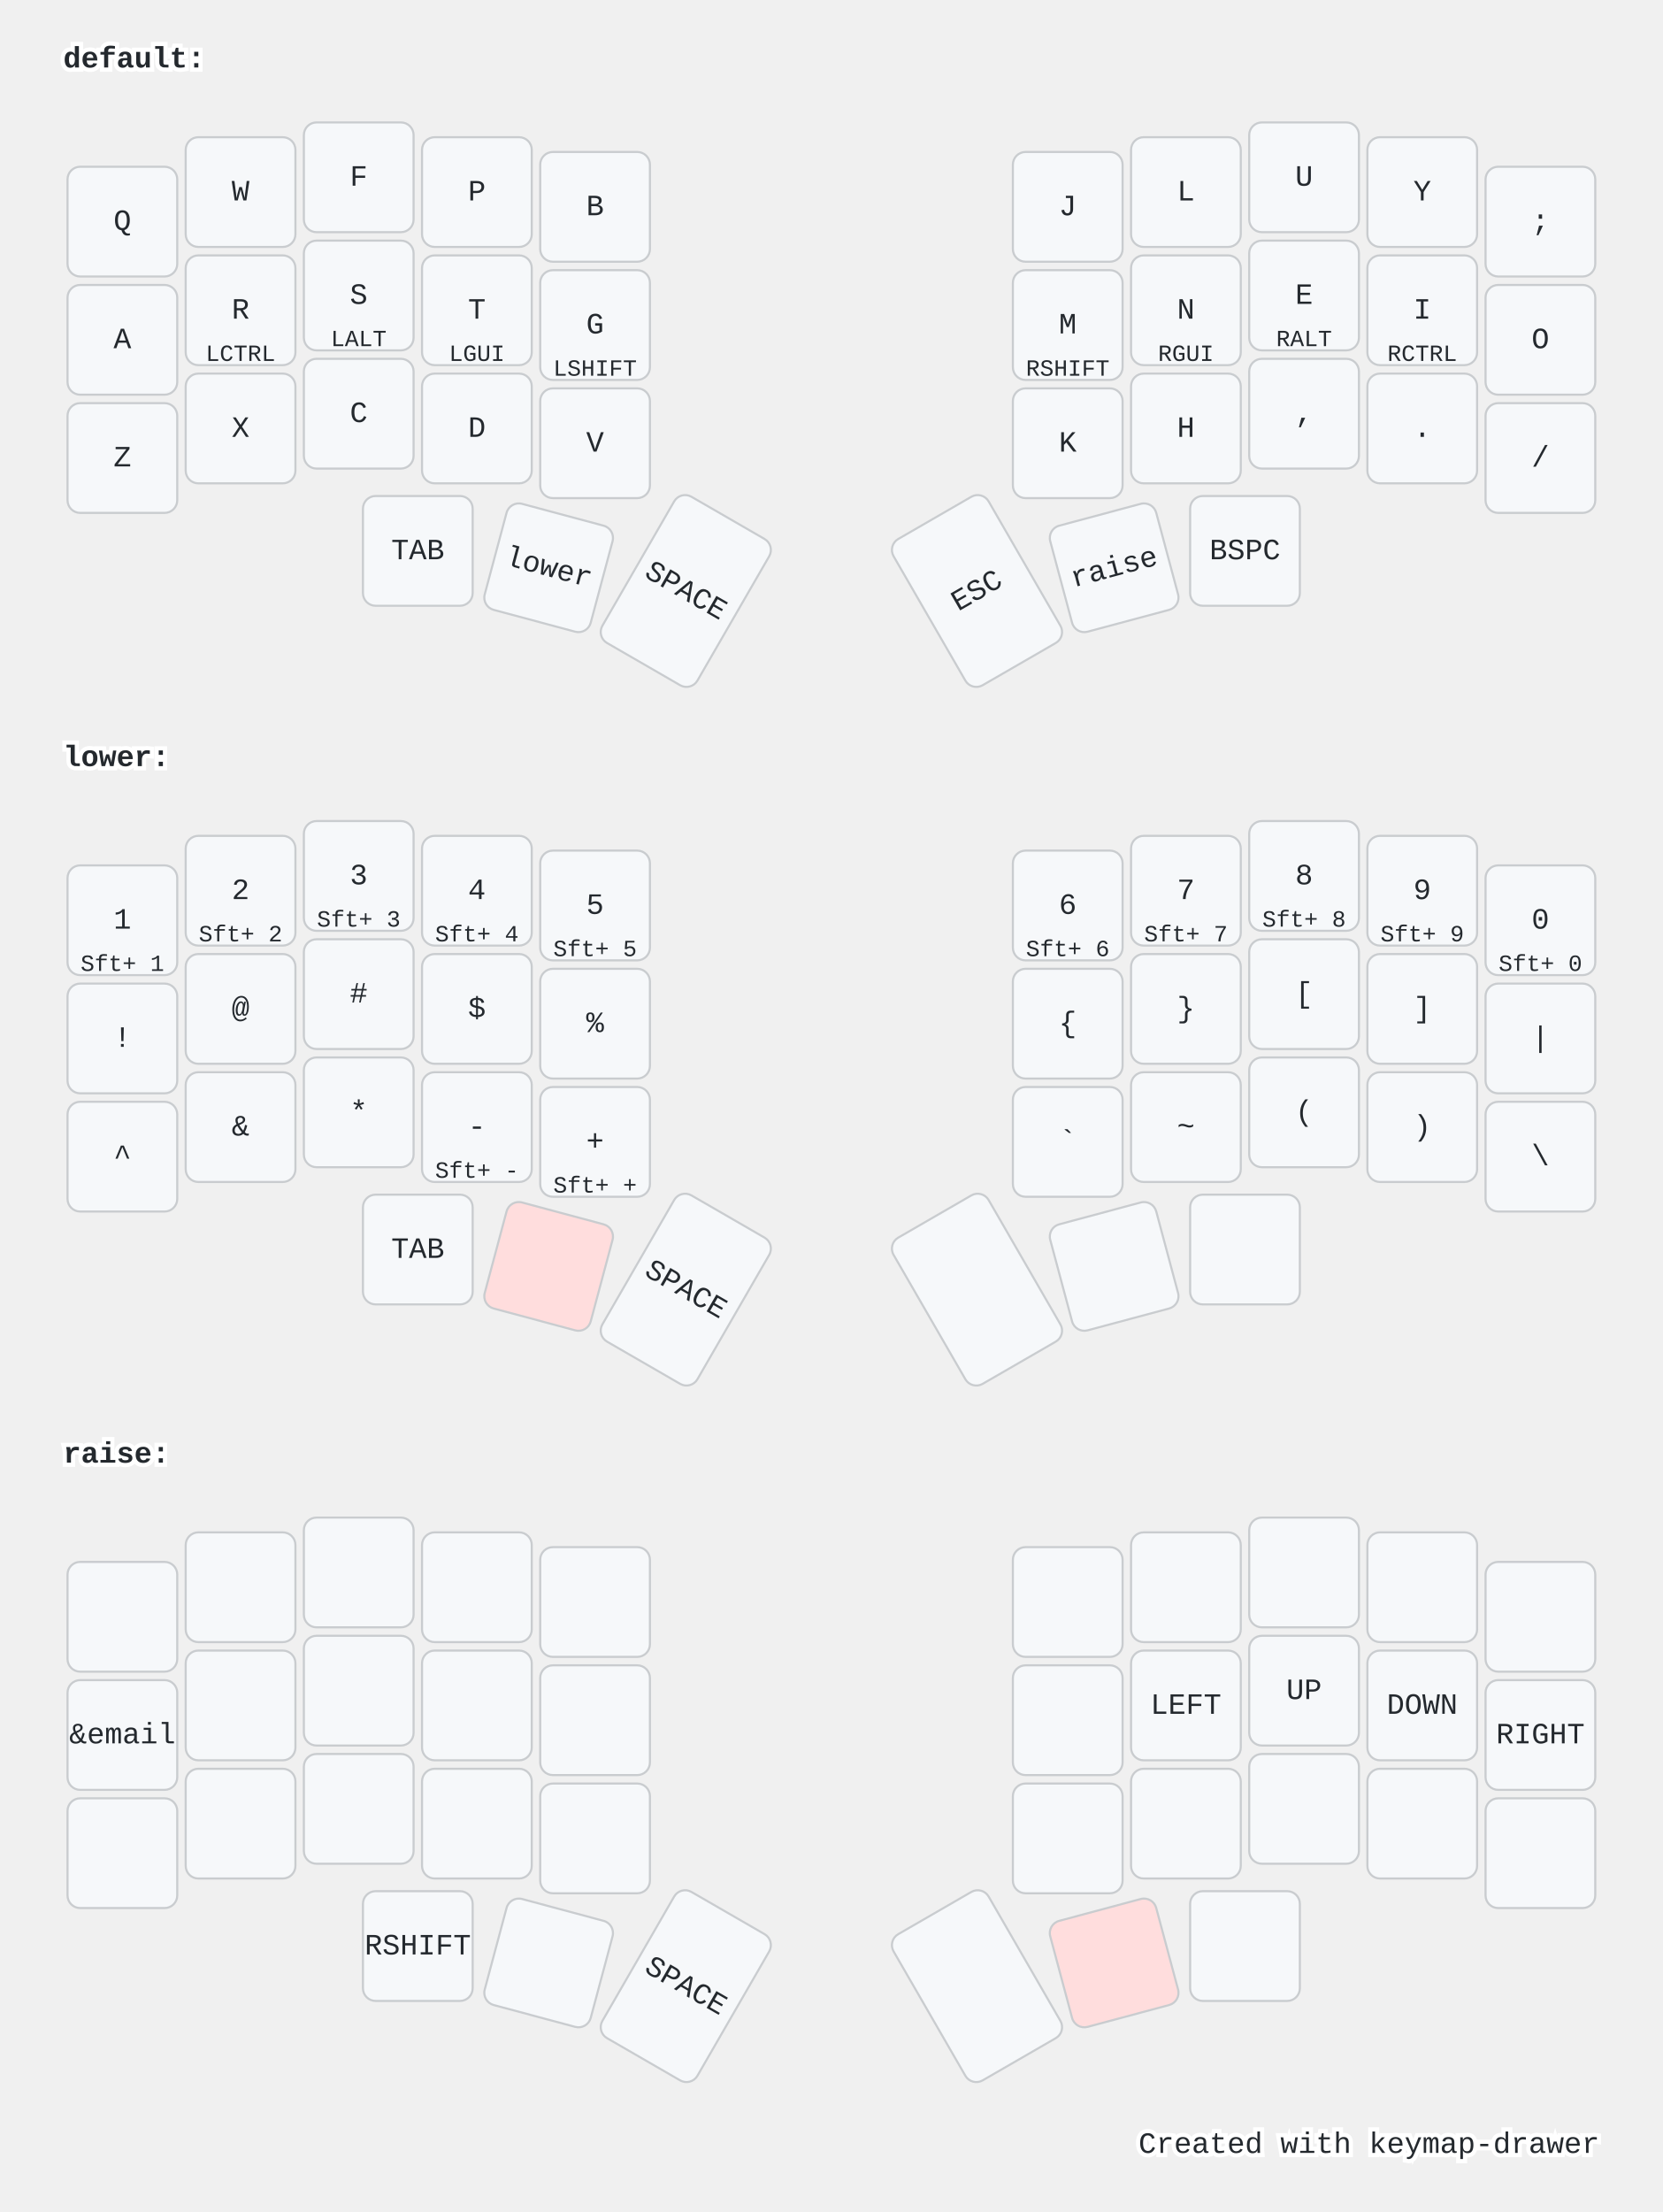
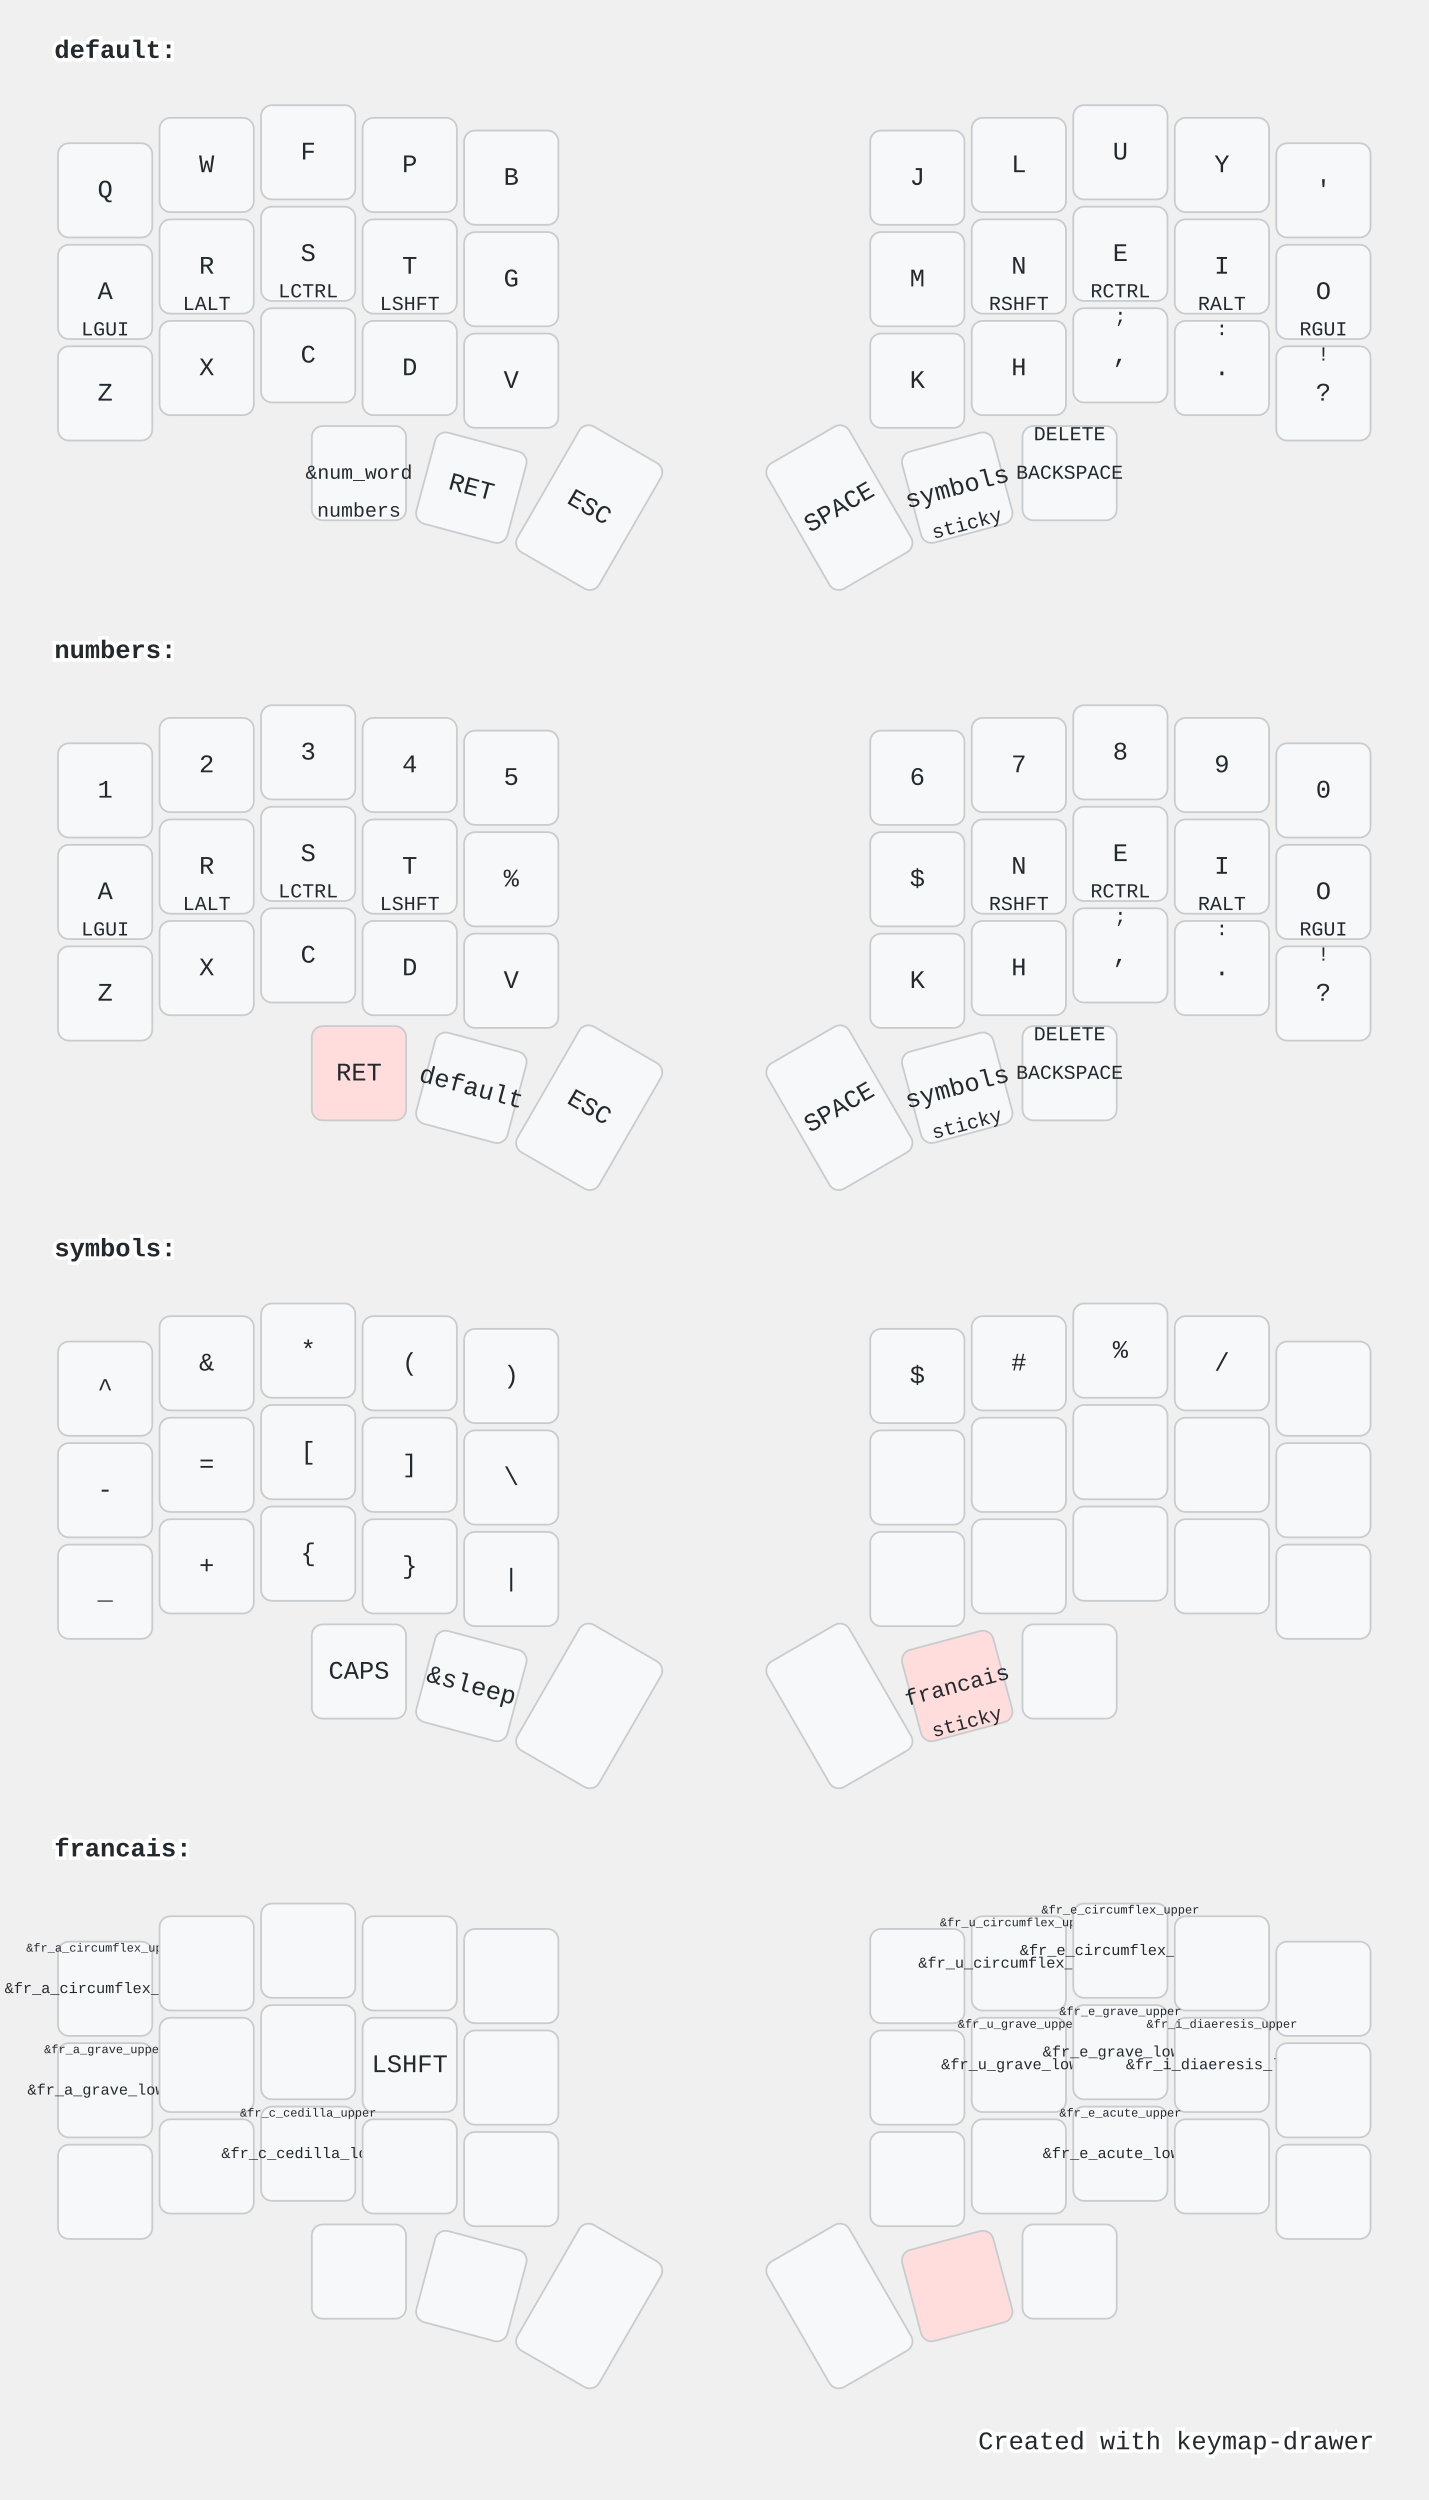
- <svg xmlns="http://www.w3.org/2000/svg" width="788" height="1048" viewBox="0 0 788 1048" class="keymap">
+ <svg xmlns="http://www.w3.org/2000/svg" width="788" height="1379" viewBox="0 0 788 1379" class="keymap">
  <style>/* inherit to force styles through use tags */
svg path {
    fill: inherit;
}

/* font and background color specifications */
svg.keymap {
    font-family: SFMono-Regular,Consolas,Liberation Mono,Menlo,monospace;
    font-size: 14px;
    font-kerning: normal;
    text-rendering: optimizeLegibility;
    fill: #24292e;
}

/* default key styling */
rect.key {
    fill: #f6f8fa;
}

rect.key, rect.combo {
    stroke: #c9cccf;
    stroke-width: 1;
}

/* default key side styling, only used is draw_key_sides is set */
rect.side {
    filter: brightness(90%);
}

/* color accent for combo boxes */
rect.combo, rect.combo-separate {
    fill: #cdf;
}

/* color accent for held keys */
rect.held, rect.combo.held {
    fill: #fdd;
}

/* color accent for ghost (optional) keys */
rect.ghost, rect.combo.ghost {
    stroke-dasharray: 4, 4;
    stroke-width: 2;
}

text {
    text-anchor: middle;
    dominant-baseline: middle;
}

/* styling for layer labels */
text.label {
    font-weight: bold;
    text-anchor: start;
    stroke: white;
    stroke-width: 4;
    paint-order: stroke;
}

/* styling for optional footer */
text.footer {
    text-anchor: end;
    dominant-baseline: auto;
    stroke: white;
    stroke-width: 4;
    paint-order: stroke;
}

/* styling for combo tap, and key hold/shifted label text */
text.combo, text.hold, text.shifted {
    font-size: 11px;
}

text.hold {
    text-anchor: middle;
    dominant-baseline: auto;
}

text.shifted {
    text-anchor: middle;
    dominant-baseline: hanging;
}

/* styling for hold/shifted label text in combo box */
text.combo.hold, text.combo.shifted {
    font-size: 8px;
}

/* lighter symbol for transparent keys */
text.trans {
    fill: #7b7e81;
}

/* styling for combo dendrons */
path.combo {
    stroke-width: 1;
    stroke: gray;
    fill: none;
}

/* Start Tabler Icons Cleanup */
/* cannot use height/width with glyphs */
.icon-tabler &gt; path {
    fill: inherit;
    stroke: inherit;
    stroke-width: 2;
}
/* hide tabler's default box */
.icon-tabler &gt; path[stroke="none"][fill="none"] {
    visibility: hidden;
}
/* End Tabler Icons Cleanup */

@media (prefers-color-scheme: dark) {
svg.keymap { fill: #d1d6db; }
rect.key { fill: #3f4750; }
rect.key, rect.combo { stroke: #60666c; }
rect.combo, rect.combo-separate { fill: #1f3d7a; }
rect.held, rect.combo.held { fill: #854747; }
text.label, text.footer { stroke: black; }
text.trans { fill: #7e8184; }
path.combo { stroke: #7f7f7f; }

}</style>
  <g transform="translate(30, 0)" class="layer-default">
    <text x="0" y="28" class="label">default:</text>
    <g transform="translate(0, 56)">
      <g transform="translate(28, 49)" class="key keypos-0">
        <rect rx="6" ry="6" x="-26" y="-26" width="52" height="52" class="key" />
        <text x="0" y="0" class="key tap">Q</text>
      </g>
      <g transform="translate(84, 35)" class="key keypos-1">
        <rect rx="6" ry="6" x="-26" y="-26" width="52" height="52" class="key" />
        <text x="0" y="0" class="key tap">W</text>
      </g>
      <g transform="translate(140, 28)" class="key keypos-2">
        <rect rx="6" ry="6" x="-26" y="-26" width="52" height="52" class="key" />
        <text x="0" y="0" class="key tap">F</text>
      </g>
      <g transform="translate(196, 35)" class="key keypos-3">
        <rect rx="6" ry="6" x="-26" y="-26" width="52" height="52" class="key" />
        <text x="0" y="0" class="key tap">P</text>
      </g>
      <g transform="translate(252, 42)" class="key keypos-4">
        <rect rx="6" ry="6" x="-26" y="-26" width="52" height="52" class="key" />
        <text x="0" y="0" class="key tap">B</text>
      </g>
      <g transform="translate(476, 42)" class="key keypos-5">
        <rect rx="6" ry="6" x="-26" y="-26" width="52" height="52" class="key" />
        <text x="0" y="0" class="key tap">J</text>
      </g>
      <g transform="translate(532, 35)" class="key keypos-6">
        <rect rx="6" ry="6" x="-26" y="-26" width="52" height="52" class="key" />
        <text x="0" y="0" class="key tap">L</text>
      </g>
      <g transform="translate(588, 28)" class="key keypos-7">
        <rect rx="6" ry="6" x="-26" y="-26" width="52" height="52" class="key" />
        <text x="0" y="0" class="key tap">U</text>
      </g>
      <g transform="translate(644, 35)" class="key keypos-8">
        <rect rx="6" ry="6" x="-26" y="-26" width="52" height="52" class="key" />
        <text x="0" y="0" class="key tap">Y</text>
      </g>
      <g transform="translate(700, 49)" class="key keypos-9">
        <rect rx="6" ry="6" x="-26" y="-26" width="52" height="52" class="key" />
-         <text x="0" y="0" class="key tap">;</text>
+         <text x="0" y="0" class="key tap">'</text>
      </g>
      <g transform="translate(28, 105)" class="key keypos-10">
        <rect rx="6" ry="6" x="-26" y="-26" width="52" height="52" class="key" />
        <text x="0" y="0" class="key tap">A</text>
+         <text x="0" y="24" class="key hold">LGUI</text>
      </g>
      <g transform="translate(84, 91)" class="key keypos-11">
        <rect rx="6" ry="6" x="-26" y="-26" width="52" height="52" class="key" />
        <text x="0" y="0" class="key tap">R</text>
+         <text x="0" y="24" class="key hold">LALT</text>
+       </g>
+       <g transform="translate(140, 84)" class="key keypos-12">
+         <rect rx="6" ry="6" x="-26" y="-26" width="52" height="52" class="key" />
+         <text x="0" y="0" class="key tap">S</text>
        <text x="0" y="24" class="key hold">LCTRL</text>
      </g>
-       <g transform="translate(140, 84)" class="key keypos-12">
-         <rect rx="6" ry="6" x="-26" y="-26" width="52" height="52" class="key" />
-         <text x="0" y="0" class="key tap">S</text>
-         <text x="0" y="24" class="key hold">LALT</text>
-       </g>
      <g transform="translate(196, 91)" class="key keypos-13">
        <rect rx="6" ry="6" x="-26" y="-26" width="52" height="52" class="key" />
        <text x="0" y="0" class="key tap">T</text>
-         <text x="0" y="24" class="key hold">LGUI</text>
+         <text x="0" y="24" class="key hold">LSHFT</text>
      </g>
      <g transform="translate(252, 98)" class="key keypos-14">
        <rect rx="6" ry="6" x="-26" y="-26" width="52" height="52" class="key" />
        <text x="0" y="0" class="key tap">G</text>
-         <text x="0" y="24" class="key hold">LSHIFT</text>
      </g>
      <g transform="translate(476, 98)" class="key keypos-15">
        <rect rx="6" ry="6" x="-26" y="-26" width="52" height="52" class="key" />
        <text x="0" y="0" class="key tap">M</text>
-         <text x="0" y="24" class="key hold">RSHIFT</text>
      </g>
      <g transform="translate(532, 91)" class="key keypos-16">
        <rect rx="6" ry="6" x="-26" y="-26" width="52" height="52" class="key" />
        <text x="0" y="0" class="key tap">N</text>
+         <text x="0" y="24" class="key hold">RSHFT</text>
+       </g>
+       <g transform="translate(588, 84)" class="key keypos-17">
+         <rect rx="6" ry="6" x="-26" y="-26" width="52" height="52" class="key" />
+         <text x="0" y="0" class="key tap">E</text>
+         <text x="0" y="24" class="key hold">RCTRL</text>
+       </g>
+       <g transform="translate(644, 91)" class="key keypos-18">
+         <rect rx="6" ry="6" x="-26" y="-26" width="52" height="52" class="key" />
+         <text x="0" y="0" class="key tap">I</text>
+         <text x="0" y="24" class="key hold">RALT</text>
+       </g>
+       <g transform="translate(700, 105)" class="key keypos-19">
+         <rect rx="6" ry="6" x="-26" y="-26" width="52" height="52" class="key" />
+         <text x="0" y="0" class="key tap">O</text>
        <text x="0" y="24" class="key hold">RGUI</text>
      </g>
-       <g transform="translate(588, 84)" class="key keypos-17">
-         <rect rx="6" ry="6" x="-26" y="-26" width="52" height="52" class="key" />
-         <text x="0" y="0" class="key tap">E</text>
-         <text x="0" y="24" class="key hold">RALT</text>
-       </g>
-       <g transform="translate(644, 91)" class="key keypos-18">
-         <rect rx="6" ry="6" x="-26" y="-26" width="52" height="52" class="key" />
-         <text x="0" y="0" class="key tap">I</text>
-         <text x="0" y="24" class="key hold">RCTRL</text>
-       </g>
-       <g transform="translate(700, 105)" class="key keypos-19">
-         <rect rx="6" ry="6" x="-26" y="-26" width="52" height="52" class="key" />
-         <text x="0" y="0" class="key tap">O</text>
-       </g>
      <g transform="translate(28, 161)" class="key keypos-20">
        <rect rx="6" ry="6" x="-26" y="-26" width="52" height="52" class="key" />
        <text x="0" y="0" class="key tap">Z</text>
      </g>
      <g transform="translate(84, 147)" class="key keypos-21">
        <rect rx="6" ry="6" x="-26" y="-26" width="52" height="52" class="key" />
        <text x="0" y="0" class="key tap">X</text>
      </g>
      <g transform="translate(140, 140)" class="key keypos-22">
        <rect rx="6" ry="6" x="-26" y="-26" width="52" height="52" class="key" />
        <text x="0" y="0" class="key tap">C</text>
      </g>
      <g transform="translate(196, 147)" class="key keypos-23">
        <rect rx="6" ry="6" x="-26" y="-26" width="52" height="52" class="key" />
        <text x="0" y="0" class="key tap">D</text>
      </g>
      <g transform="translate(252, 154)" class="key keypos-24">
        <rect rx="6" ry="6" x="-26" y="-26" width="52" height="52" class="key" />
        <text x="0" y="0" class="key tap">V</text>
      </g>
      <g transform="translate(476, 154)" class="key keypos-25">
        <rect rx="6" ry="6" x="-26" y="-26" width="52" height="52" class="key" />
        <text x="0" y="0" class="key tap">K</text>
      </g>
      <g transform="translate(532, 147)" class="key keypos-26">
        <rect rx="6" ry="6" x="-26" y="-26" width="52" height="52" class="key" />
        <text x="0" y="0" class="key tap">H</text>
      </g>
      <g transform="translate(588, 140)" class="key keypos-27">
        <rect rx="6" ry="6" x="-26" y="-26" width="52" height="52" class="key" />
        <text x="0" y="0" class="key tap">,</text>
+         <text x="0" y="-24" class="key shifted">;</text>
      </g>
      <g transform="translate(644, 147)" class="key keypos-28">
        <rect rx="6" ry="6" x="-26" y="-26" width="52" height="52" class="key" />
        <text x="0" y="0" class="key tap">.</text>
+         <text x="0" y="-24" class="key shifted">:</text>
      </g>
      <g transform="translate(700, 161)" class="key keypos-29">
        <rect rx="6" ry="6" x="-26" y="-26" width="52" height="52" class="key" />
-         <text x="0" y="0" class="key tap">/</text>
+         <text x="0" y="0" class="key tap">?</text>
+         <text x="0" y="-24" class="key shifted">!</text>
      </g>
      <g transform="translate(168, 205)" class="key keypos-30">
        <rect rx="6" ry="6" x="-26" y="-26" width="52" height="52" class="key" />
-         <text x="0" y="0" class="key tap">TAB</text>
+         <text x="0" y="0" class="key tap">
+           <tspan style="font-size: 78%">&amp;num_word</tspan>
+         </text>
+         <text x="0" y="24" class="key hold">numbers</text>
      </g>
      <g transform="translate(230, 213) rotate(15.0)" class="key keypos-31">
        <rect rx="6" ry="6" x="-26" y="-26" width="52" height="52" class="key" />
-         <text x="0" y="0" class="key tap">lower</text>
+         <text x="0" y="0" class="key tap">RET</text>
      </g>
      <g transform="translate(295, 224) rotate(30.0)" class="key keypos-32">
        <rect rx="6" ry="6" x="-26" y="-40" width="52" height="80" class="key" />
-         <text x="0" y="0" class="key tap">SPACE</text>
+         <text x="0" y="0" class="key tap">ESC</text>
      </g>
      <g transform="translate(433, 224) rotate(-30.0)" class="key keypos-33">
        <rect rx="6" ry="6" x="-26" y="-40" width="52" height="80" class="key" />
-         <text x="0" y="0" class="key tap">ESC</text>
+         <text x="0" y="0" class="key tap">SPACE</text>
      </g>
      <g transform="translate(498, 213) rotate(-15.0)" class="key keypos-34">
        <rect rx="6" ry="6" x="-26" y="-26" width="52" height="52" class="key" />
-         <text x="0" y="0" class="key tap">raise</text>
+         <text x="0" y="0" class="key tap">symbols</text>
+         <text x="0" y="24" class="key hold">sticky</text>
      </g>
      <g transform="translate(560, 205)" class="key keypos-35">
        <rect rx="6" ry="6" x="-26" y="-26" width="52" height="52" class="key" />
-         <text x="0" y="0" class="key tap">BSPC</text>
+         <text x="0" y="0" class="key tap">
+           <tspan style="font-size: 78%">BACKSPACE</tspan>
+         </text>
+         <text x="0" y="-24" class="key shifted">DELETE</text>
      </g>
    </g>
  </g>
-   <g transform="translate(30, 331)" class="layer-lower">
-     <text x="0" y="28" class="label">lower:</text>
+   <g transform="translate(30, 331)" class="layer-numbers">
+     <text x="0" y="28" class="label">numbers:</text>
    <g transform="translate(0, 56)">
      <g transform="translate(28, 49)" class="key keypos-0">
        <rect rx="6" ry="6" x="-26" y="-26" width="52" height="52" class="key" />
        <text x="0" y="0" class="key tap">1</text>
-         <text x="0" y="24" class="key hold">Sft+ 1</text>
      </g>
      <g transform="translate(84, 35)" class="key keypos-1">
        <rect rx="6" ry="6" x="-26" y="-26" width="52" height="52" class="key" />
        <text x="0" y="0" class="key tap">2</text>
-         <text x="0" y="24" class="key hold">Sft+ 2</text>
      </g>
      <g transform="translate(140, 28)" class="key keypos-2">
        <rect rx="6" ry="6" x="-26" y="-26" width="52" height="52" class="key" />
        <text x="0" y="0" class="key tap">3</text>
-         <text x="0" y="24" class="key hold">Sft+ 3</text>
      </g>
      <g transform="translate(196, 35)" class="key keypos-3">
        <rect rx="6" ry="6" x="-26" y="-26" width="52" height="52" class="key" />
        <text x="0" y="0" class="key tap">4</text>
-         <text x="0" y="24" class="key hold">Sft+ 4</text>
      </g>
      <g transform="translate(252, 42)" class="key keypos-4">
        <rect rx="6" ry="6" x="-26" y="-26" width="52" height="52" class="key" />
        <text x="0" y="0" class="key tap">5</text>
-         <text x="0" y="24" class="key hold">Sft+ 5</text>
      </g>
      <g transform="translate(476, 42)" class="key keypos-5">
        <rect rx="6" ry="6" x="-26" y="-26" width="52" height="52" class="key" />
        <text x="0" y="0" class="key tap">6</text>
-         <text x="0" y="24" class="key hold">Sft+ 6</text>
      </g>
      <g transform="translate(532, 35)" class="key keypos-6">
        <rect rx="6" ry="6" x="-26" y="-26" width="52" height="52" class="key" />
        <text x="0" y="0" class="key tap">7</text>
-         <text x="0" y="24" class="key hold">Sft+ 7</text>
      </g>
      <g transform="translate(588, 28)" class="key keypos-7">
        <rect rx="6" ry="6" x="-26" y="-26" width="52" height="52" class="key" />
        <text x="0" y="0" class="key tap">8</text>
-         <text x="0" y="24" class="key hold">Sft+ 8</text>
      </g>
      <g transform="translate(644, 35)" class="key keypos-8">
        <rect rx="6" ry="6" x="-26" y="-26" width="52" height="52" class="key" />
        <text x="0" y="0" class="key tap">9</text>
-         <text x="0" y="24" class="key hold">Sft+ 9</text>
      </g>
      <g transform="translate(700, 49)" class="key keypos-9">
        <rect rx="6" ry="6" x="-26" y="-26" width="52" height="52" class="key" />
        <text x="0" y="0" class="key tap">0</text>
-         <text x="0" y="24" class="key hold">Sft+ 0</text>
      </g>
      <g transform="translate(28, 105)" class="key keypos-10">
        <rect rx="6" ry="6" x="-26" y="-26" width="52" height="52" class="key" />
-         <text x="0" y="0" class="key tap">!</text>
+         <text x="0" y="0" class="key tap">A</text>
+         <text x="0" y="24" class="key hold">LGUI</text>
      </g>
      <g transform="translate(84, 91)" class="key keypos-11">
        <rect rx="6" ry="6" x="-26" y="-26" width="52" height="52" class="key" />
-         <text x="0" y="0" class="key tap">@</text>
+         <text x="0" y="0" class="key tap">R</text>
+         <text x="0" y="24" class="key hold">LALT</text>
      </g>
      <g transform="translate(140, 84)" class="key keypos-12">
        <rect rx="6" ry="6" x="-26" y="-26" width="52" height="52" class="key" />
-         <text x="0" y="0" class="key tap">#</text>
+         <text x="0" y="0" class="key tap">S</text>
+         <text x="0" y="24" class="key hold">LCTRL</text>
      </g>
      <g transform="translate(196, 91)" class="key keypos-13">
        <rect rx="6" ry="6" x="-26" y="-26" width="52" height="52" class="key" />
+         <text x="0" y="0" class="key tap">T</text>
+         <text x="0" y="24" class="key hold">LSHFT</text>
+       </g>
+       <g transform="translate(252, 98)" class="key keypos-14">
+         <rect rx="6" ry="6" x="-26" y="-26" width="52" height="52" class="key" />
+         <text x="0" y="0" class="key tap">%</text>
+       </g>
+       <g transform="translate(476, 98)" class="key keypos-15">
+         <rect rx="6" ry="6" x="-26" y="-26" width="52" height="52" class="key" />
        <text x="0" y="0" class="key tap">$</text>
      </g>
-       <g transform="translate(252, 98)" class="key keypos-14">
-         <rect rx="6" ry="6" x="-26" y="-26" width="52" height="52" class="key" />
-         <text x="0" y="0" class="key tap">%</text>
-       </g>
-       <g transform="translate(476, 98)" class="key keypos-15">
-         <rect rx="6" ry="6" x="-26" y="-26" width="52" height="52" class="key" />
-         <text x="0" y="0" class="key tap">{</text>
-       </g>
      <g transform="translate(532, 91)" class="key keypos-16">
        <rect rx="6" ry="6" x="-26" y="-26" width="52" height="52" class="key" />
-         <text x="0" y="0" class="key tap">}</text>
+         <text x="0" y="0" class="key tap">N</text>
+         <text x="0" y="24" class="key hold">RSHFT</text>
      </g>
      <g transform="translate(588, 84)" class="key keypos-17">
        <rect rx="6" ry="6" x="-26" y="-26" width="52" height="52" class="key" />
-         <text x="0" y="0" class="key tap">[</text>
+         <text x="0" y="0" class="key tap">E</text>
+         <text x="0" y="24" class="key hold">RCTRL</text>
      </g>
      <g transform="translate(644, 91)" class="key keypos-18">
        <rect rx="6" ry="6" x="-26" y="-26" width="52" height="52" class="key" />
-         <text x="0" y="0" class="key tap">]</text>
+         <text x="0" y="0" class="key tap">I</text>
+         <text x="0" y="24" class="key hold">RALT</text>
      </g>
      <g transform="translate(700, 105)" class="key keypos-19">
        <rect rx="6" ry="6" x="-26" y="-26" width="52" height="52" class="key" />
-         <text x="0" y="0" class="key tap">|</text>
+         <text x="0" y="0" class="key tap">O</text>
+         <text x="0" y="24" class="key hold">RGUI</text>
      </g>
      <g transform="translate(28, 161)" class="key keypos-20">
        <rect rx="6" ry="6" x="-26" y="-26" width="52" height="52" class="key" />
-         <text x="0" y="0" class="key tap">^</text>
+         <text x="0" y="0" class="key tap">Z</text>
      </g>
      <g transform="translate(84, 147)" class="key keypos-21">
        <rect rx="6" ry="6" x="-26" y="-26" width="52" height="52" class="key" />
-         <text x="0" y="0" class="key tap">&amp;</text>
+         <text x="0" y="0" class="key tap">X</text>
      </g>
      <g transform="translate(140, 140)" class="key keypos-22">
        <rect rx="6" ry="6" x="-26" y="-26" width="52" height="52" class="key" />
-         <text x="0" y="0" class="key tap">*</text>
+         <text x="0" y="0" class="key tap">C</text>
      </g>
      <g transform="translate(196, 147)" class="key keypos-23">
        <rect rx="6" ry="6" x="-26" y="-26" width="52" height="52" class="key" />
-         <text x="0" y="0" class="key tap">-</text>
-         <text x="0" y="24" class="key hold">Sft+ -</text>
+         <text x="0" y="0" class="key tap">D</text>
      </g>
      <g transform="translate(252, 154)" class="key keypos-24">
        <rect rx="6" ry="6" x="-26" y="-26" width="52" height="52" class="key" />
-         <text x="0" y="0" class="key tap">+</text>
-         <text x="0" y="24" class="key hold">Sft+ +</text>
+         <text x="0" y="0" class="key tap">V</text>
      </g>
      <g transform="translate(476, 154)" class="key keypos-25">
        <rect rx="6" ry="6" x="-26" y="-26" width="52" height="52" class="key" />
-         <text x="0" y="0" class="key tap">`</text>
+         <text x="0" y="0" class="key tap">K</text>
      </g>
      <g transform="translate(532, 147)" class="key keypos-26">
        <rect rx="6" ry="6" x="-26" y="-26" width="52" height="52" class="key" />
-         <text x="0" y="0" class="key tap">~</text>
+         <text x="0" y="0" class="key tap">H</text>
      </g>
      <g transform="translate(588, 140)" class="key keypos-27">
        <rect rx="6" ry="6" x="-26" y="-26" width="52" height="52" class="key" />
-         <text x="0" y="0" class="key tap">(</text>
+         <text x="0" y="0" class="key tap">,</text>
+         <text x="0" y="-24" class="key shifted">;</text>
      </g>
      <g transform="translate(644, 147)" class="key keypos-28">
        <rect rx="6" ry="6" x="-26" y="-26" width="52" height="52" class="key" />
-         <text x="0" y="0" class="key tap">)</text>
+         <text x="0" y="0" class="key tap">.</text>
+         <text x="0" y="-24" class="key shifted">:</text>
      </g>
      <g transform="translate(700, 161)" class="key keypos-29">
        <rect rx="6" ry="6" x="-26" y="-26" width="52" height="52" class="key" />
-         <text x="0" y="0" class="key tap">\</text>
-       </g>
-       <g transform="translate(168, 205)" class="key keypos-30">
-         <rect rx="6" ry="6" x="-26" y="-26" width="52" height="52" class="key" />
-         <text x="0" y="0" class="key tap">TAB</text>
-       </g>
-       <g transform="translate(230, 213) rotate(15.0)" class="key held keypos-31">
+         <text x="0" y="0" class="key tap">?</text>
+         <text x="0" y="-24" class="key shifted">!</text>
+       </g>
+       <g transform="translate(168, 205)" class="key held keypos-30">
        <rect rx="6" ry="6" x="-26" y="-26" width="52" height="52" class="key held" />
+         <text x="0" y="0" class="key held tap">RET</text>
+       </g>
+       <g transform="translate(230, 213) rotate(15.0)" class="key keypos-31">
+         <rect rx="6" ry="6" x="-26" y="-26" width="52" height="52" class="key" />
+         <text x="0" y="0" class="key tap">default</text>
      </g>
      <g transform="translate(295, 224) rotate(30.0)" class="key keypos-32">
        <rect rx="6" ry="6" x="-26" y="-40" width="52" height="80" class="key" />
-         <text x="0" y="0" class="key tap">SPACE</text>
+         <text x="0" y="0" class="key tap">ESC</text>
      </g>
      <g transform="translate(433, 224) rotate(-30.0)" class="key keypos-33">
        <rect rx="6" ry="6" x="-26" y="-40" width="52" height="80" class="key" />
+         <text x="0" y="0" class="key tap">SPACE</text>
      </g>
      <g transform="translate(498, 213) rotate(-15.0)" class="key keypos-34">
        <rect rx="6" ry="6" x="-26" y="-26" width="52" height="52" class="key" />
+         <text x="0" y="0" class="key tap">symbols</text>
+         <text x="0" y="24" class="key hold">sticky</text>
      </g>
      <g transform="translate(560, 205)" class="key keypos-35">
        <rect rx="6" ry="6" x="-26" y="-26" width="52" height="52" class="key" />
+         <text x="0" y="0" class="key tap">
+           <tspan style="font-size: 78%">BACKSPACE</tspan>
+         </text>
+         <text x="0" y="-24" class="key shifted">DELETE</text>
      </g>
    </g>
  </g>
-   <g transform="translate(30, 661)" class="layer-raise">
-     <text x="0" y="28" class="label">raise:</text>
+   <g transform="translate(30, 661)" class="layer-symbols">
+     <text x="0" y="28" class="label">symbols:</text>
    <g transform="translate(0, 56)">
      <g transform="translate(28, 49)" class="key keypos-0">
        <rect rx="6" ry="6" x="-26" y="-26" width="52" height="52" class="key" />
+         <text x="0" y="0" class="key tap">^</text>
      </g>
      <g transform="translate(84, 35)" class="key keypos-1">
        <rect rx="6" ry="6" x="-26" y="-26" width="52" height="52" class="key" />
+         <text x="0" y="0" class="key tap">&amp;</text>
      </g>
      <g transform="translate(140, 28)" class="key keypos-2">
        <rect rx="6" ry="6" x="-26" y="-26" width="52" height="52" class="key" />
+         <text x="0" y="0" class="key tap">*</text>
      </g>
      <g transform="translate(196, 35)" class="key keypos-3">
        <rect rx="6" ry="6" x="-26" y="-26" width="52" height="52" class="key" />
+         <text x="0" y="0" class="key tap">(</text>
      </g>
      <g transform="translate(252, 42)" class="key keypos-4">
        <rect rx="6" ry="6" x="-26" y="-26" width="52" height="52" class="key" />
+         <text x="0" y="0" class="key tap">)</text>
      </g>
      <g transform="translate(476, 42)" class="key keypos-5">
        <rect rx="6" ry="6" x="-26" y="-26" width="52" height="52" class="key" />
+         <text x="0" y="0" class="key tap">$</text>
      </g>
      <g transform="translate(532, 35)" class="key keypos-6">
        <rect rx="6" ry="6" x="-26" y="-26" width="52" height="52" class="key" />
+         <text x="0" y="0" class="key tap">#</text>
      </g>
      <g transform="translate(588, 28)" class="key keypos-7">
        <rect rx="6" ry="6" x="-26" y="-26" width="52" height="52" class="key" />
+         <text x="0" y="0" class="key tap">%</text>
      </g>
      <g transform="translate(644, 35)" class="key keypos-8">
        <rect rx="6" ry="6" x="-26" y="-26" width="52" height="52" class="key" />
+         <text x="0" y="0" class="key tap">/</text>
      </g>
      <g transform="translate(700, 49)" class="key keypos-9">
        <rect rx="6" ry="6" x="-26" y="-26" width="52" height="52" class="key" />
      </g>
      <g transform="translate(28, 105)" class="key keypos-10">
        <rect rx="6" ry="6" x="-26" y="-26" width="52" height="52" class="key" />
-         <text x="0" y="0" class="key tap">&amp;email</text>
+         <text x="0" y="0" class="key tap">-</text>
      </g>
      <g transform="translate(84, 91)" class="key keypos-11">
        <rect rx="6" ry="6" x="-26" y="-26" width="52" height="52" class="key" />
+         <text x="0" y="0" class="key tap">=</text>
      </g>
      <g transform="translate(140, 84)" class="key keypos-12">
        <rect rx="6" ry="6" x="-26" y="-26" width="52" height="52" class="key" />
+         <text x="0" y="0" class="key tap">[</text>
      </g>
      <g transform="translate(196, 91)" class="key keypos-13">
        <rect rx="6" ry="6" x="-26" y="-26" width="52" height="52" class="key" />
+         <text x="0" y="0" class="key tap">]</text>
      </g>
      <g transform="translate(252, 98)" class="key keypos-14">
        <rect rx="6" ry="6" x="-26" y="-26" width="52" height="52" class="key" />
+         <text x="0" y="0" class="key tap">\</text>
      </g>
      <g transform="translate(476, 98)" class="key keypos-15">
        <rect rx="6" ry="6" x="-26" y="-26" width="52" height="52" class="key" />
      </g>
      <g transform="translate(532, 91)" class="key keypos-16">
        <rect rx="6" ry="6" x="-26" y="-26" width="52" height="52" class="key" />
-         <text x="0" y="0" class="key tap">LEFT</text>
      </g>
      <g transform="translate(588, 84)" class="key keypos-17">
        <rect rx="6" ry="6" x="-26" y="-26" width="52" height="52" class="key" />
-         <text x="0" y="0" class="key tap">UP</text>
      </g>
      <g transform="translate(644, 91)" class="key keypos-18">
        <rect rx="6" ry="6" x="-26" y="-26" width="52" height="52" class="key" />
-         <text x="0" y="0" class="key tap">DOWN</text>
      </g>
      <g transform="translate(700, 105)" class="key keypos-19">
        <rect rx="6" ry="6" x="-26" y="-26" width="52" height="52" class="key" />
-         <text x="0" y="0" class="key tap">RIGHT</text>
      </g>
      <g transform="translate(28, 161)" class="key keypos-20">
        <rect rx="6" ry="6" x="-26" y="-26" width="52" height="52" class="key" />
+         <text x="0" y="0" class="key tap">_</text>
      </g>
      <g transform="translate(84, 147)" class="key keypos-21">
        <rect rx="6" ry="6" x="-26" y="-26" width="52" height="52" class="key" />
+         <text x="0" y="0" class="key tap">+</text>
      </g>
      <g transform="translate(140, 140)" class="key keypos-22">
        <rect rx="6" ry="6" x="-26" y="-26" width="52" height="52" class="key" />
+         <text x="0" y="0" class="key tap">{</text>
      </g>
      <g transform="translate(196, 147)" class="key keypos-23">
        <rect rx="6" ry="6" x="-26" y="-26" width="52" height="52" class="key" />
+         <text x="0" y="0" class="key tap">}</text>
      </g>
      <g transform="translate(252, 154)" class="key keypos-24">
        <rect rx="6" ry="6" x="-26" y="-26" width="52" height="52" class="key" />
+         <text x="0" y="0" class="key tap">|</text>
      </g>
      <g transform="translate(476, 154)" class="key keypos-25">
        <rect rx="6" ry="6" x="-26" y="-26" width="52" height="52" class="key" />
      </g>
      <g transform="translate(532, 147)" class="key keypos-26">
        <rect rx="6" ry="6" x="-26" y="-26" width="52" height="52" class="key" />
      </g>
      <g transform="translate(588, 140)" class="key keypos-27">
        <rect rx="6" ry="6" x="-26" y="-26" width="52" height="52" class="key" />
      </g>
      <g transform="translate(644, 147)" class="key keypos-28">
        <rect rx="6" ry="6" x="-26" y="-26" width="52" height="52" class="key" />
      </g>
      <g transform="translate(700, 161)" class="key keypos-29">
        <rect rx="6" ry="6" x="-26" y="-26" width="52" height="52" class="key" />
      </g>
      <g transform="translate(168, 205)" class="key keypos-30">
        <rect rx="6" ry="6" x="-26" y="-26" width="52" height="52" class="key" />
-         <text x="0" y="0" class="key tap">RSHIFT</text>
+         <text x="0" y="0" class="key tap">CAPS</text>
      </g>
      <g transform="translate(230, 213) rotate(15.0)" class="key keypos-31">
        <rect rx="6" ry="6" x="-26" y="-26" width="52" height="52" class="key" />
+         <text x="0" y="0" class="key tap">&amp;sleep</text>
      </g>
      <g transform="translate(295, 224) rotate(30.0)" class="key keypos-32">
        <rect rx="6" ry="6" x="-26" y="-40" width="52" height="80" class="key" />
-         <text x="0" y="0" class="key tap">SPACE</text>
      </g>
      <g transform="translate(433, 224) rotate(-30.0)" class="key keypos-33">
        <rect rx="6" ry="6" x="-26" y="-40" width="52" height="80" class="key" />
      </g>
      <g transform="translate(498, 213) rotate(-15.0)" class="key held keypos-34">
        <rect rx="6" ry="6" x="-26" y="-26" width="52" height="52" class="key held" />
+         <text x="0" y="0" class="key held tap">
+           <tspan style="font-size: 88%">francais</tspan>
+         </text>
+         <text x="0" y="24" class="key held hold">sticky</text>
      </g>
      <g transform="translate(560, 205)" class="key keypos-35">
        <rect rx="6" ry="6" x="-26" y="-26" width="52" height="52" class="key" />
      </g>
    </g>
  </g>
-   <text x="758.0" y="1020.0" class="footer">Created with <a href="https://github.com/caksoylar/keymap-drawer">keymap-drawer</a>
+   <g transform="translate(30, 992)" class="layer-francais">
+     <text x="0" y="28" class="label">francais:</text>
+     <g transform="translate(0, 56)">
+       <g transform="translate(28, 49)" class="key keypos-0">
+         <rect rx="6" ry="6" x="-26" y="-26" width="52" height="52" class="key" />
+         <text x="0" y="0" class="key tap">
+           <tspan style="font-size: 60%">&amp;fr_a_circumflex_lower</tspan>
+         </text>
+         <text x="0" y="-24" class="key shifted">
+           <tspan style="font-size: 60%">&amp;fr_a_circumflex_upper</tspan>
+         </text>
+       </g>
+       <g transform="translate(84, 35)" class="key keypos-1">
+         <rect rx="6" ry="6" x="-26" y="-26" width="52" height="52" class="key" />
+       </g>
+       <g transform="translate(140, 28)" class="key keypos-2">
+         <rect rx="6" ry="6" x="-26" y="-26" width="52" height="52" class="key" />
+       </g>
+       <g transform="translate(196, 35)" class="key keypos-3">
+         <rect rx="6" ry="6" x="-26" y="-26" width="52" height="52" class="key" />
+       </g>
+       <g transform="translate(252, 42)" class="key keypos-4">
+         <rect rx="6" ry="6" x="-26" y="-26" width="52" height="52" class="key" />
+       </g>
+       <g transform="translate(476, 42)" class="key keypos-5">
+         <rect rx="6" ry="6" x="-26" y="-26" width="52" height="52" class="key" />
+       </g>
+       <g transform="translate(532, 35)" class="key keypos-6">
+         <rect rx="6" ry="6" x="-26" y="-26" width="52" height="52" class="key" />
+         <text x="0" y="0" class="key tap">
+           <tspan style="font-size: 60%">&amp;fr_u_circumflex_lower</tspan>
+         </text>
+         <text x="0" y="-24" class="key shifted">
+           <tspan style="font-size: 60%">&amp;fr_u_circumflex_upper</tspan>
+         </text>
+       </g>
+       <g transform="translate(588, 28)" class="key keypos-7">
+         <rect rx="6" ry="6" x="-26" y="-26" width="52" height="52" class="key" />
+         <text x="0" y="0" class="key tap">
+           <tspan style="font-size: 60%">&amp;fr_e_circumflex_lower</tspan>
+         </text>
+         <text x="0" y="-24" class="key shifted">
+           <tspan style="font-size: 60%">&amp;fr_e_circumflex_upper</tspan>
+         </text>
+       </g>
+       <g transform="translate(644, 35)" class="key keypos-8">
+         <rect rx="6" ry="6" x="-26" y="-26" width="52" height="52" class="key" />
+       </g>
+       <g transform="translate(700, 49)" class="key keypos-9">
+         <rect rx="6" ry="6" x="-26" y="-26" width="52" height="52" class="key" />
+       </g>
+       <g transform="translate(28, 105)" class="key keypos-10">
+         <rect rx="6" ry="6" x="-26" y="-26" width="52" height="52" class="key" />
+         <text x="0" y="0" class="key tap">
+           <tspan style="font-size: 60%">&amp;fr_a_grave_lower</tspan>
+         </text>
+         <text x="0" y="-24" class="key shifted">
+           <tspan style="font-size: 60%">&amp;fr_a_grave_upper</tspan>
+         </text>
+       </g>
+       <g transform="translate(84, 91)" class="key keypos-11">
+         <rect rx="6" ry="6" x="-26" y="-26" width="52" height="52" class="key" />
+       </g>
+       <g transform="translate(140, 84)" class="key keypos-12">
+         <rect rx="6" ry="6" x="-26" y="-26" width="52" height="52" class="key" />
+       </g>
+       <g transform="translate(196, 91)" class="key keypos-13">
+         <rect rx="6" ry="6" x="-26" y="-26" width="52" height="52" class="key" />
+         <text x="0" y="0" class="key tap">LSHFT</text>
+       </g>
+       <g transform="translate(252, 98)" class="key keypos-14">
+         <rect rx="6" ry="6" x="-26" y="-26" width="52" height="52" class="key" />
+       </g>
+       <g transform="translate(476, 98)" class="key keypos-15">
+         <rect rx="6" ry="6" x="-26" y="-26" width="52" height="52" class="key" />
+       </g>
+       <g transform="translate(532, 91)" class="key keypos-16">
+         <rect rx="6" ry="6" x="-26" y="-26" width="52" height="52" class="key" />
+         <text x="0" y="0" class="key tap">
+           <tspan style="font-size: 60%">&amp;fr_u_grave_lower</tspan>
+         </text>
+         <text x="0" y="-24" class="key shifted">
+           <tspan style="font-size: 60%">&amp;fr_u_grave_upper</tspan>
+         </text>
+       </g>
+       <g transform="translate(588, 84)" class="key keypos-17">
+         <rect rx="6" ry="6" x="-26" y="-26" width="52" height="52" class="key" />
+         <text x="0" y="0" class="key tap">
+           <tspan style="font-size: 60%">&amp;fr_e_grave_lower</tspan>
+         </text>
+         <text x="0" y="-24" class="key shifted">
+           <tspan style="font-size: 60%">&amp;fr_e_grave_upper</tspan>
+         </text>
+       </g>
+       <g transform="translate(644, 91)" class="key keypos-18">
+         <rect rx="6" ry="6" x="-26" y="-26" width="52" height="52" class="key" />
+         <text x="0" y="0" class="key tap">
+           <tspan style="font-size: 60%">&amp;fr_i_diaeresis_lower</tspan>
+         </text>
+         <text x="0" y="-24" class="key shifted">
+           <tspan style="font-size: 60%">&amp;fr_i_diaeresis_upper</tspan>
+         </text>
+       </g>
+       <g transform="translate(700, 105)" class="key keypos-19">
+         <rect rx="6" ry="6" x="-26" y="-26" width="52" height="52" class="key" />
+       </g>
+       <g transform="translate(28, 161)" class="key keypos-20">
+         <rect rx="6" ry="6" x="-26" y="-26" width="52" height="52" class="key" />
+       </g>
+       <g transform="translate(84, 147)" class="key keypos-21">
+         <rect rx="6" ry="6" x="-26" y="-26" width="52" height="52" class="key" />
+       </g>
+       <g transform="translate(140, 140)" class="key keypos-22">
+         <rect rx="6" ry="6" x="-26" y="-26" width="52" height="52" class="key" />
+         <text x="0" y="0" class="key tap">
+           <tspan style="font-size: 60%">&amp;fr_c_cedilla_lower</tspan>
+         </text>
+         <text x="0" y="-24" class="key shifted">
+           <tspan style="font-size: 60%">&amp;fr_c_cedilla_upper</tspan>
+         </text>
+       </g>
+       <g transform="translate(196, 147)" class="key keypos-23">
+         <rect rx="6" ry="6" x="-26" y="-26" width="52" height="52" class="key" />
+       </g>
+       <g transform="translate(252, 154)" class="key keypos-24">
+         <rect rx="6" ry="6" x="-26" y="-26" width="52" height="52" class="key" />
+       </g>
+       <g transform="translate(476, 154)" class="key keypos-25">
+         <rect rx="6" ry="6" x="-26" y="-26" width="52" height="52" class="key" />
+       </g>
+       <g transform="translate(532, 147)" class="key keypos-26">
+         <rect rx="6" ry="6" x="-26" y="-26" width="52" height="52" class="key" />
+       </g>
+       <g transform="translate(588, 140)" class="key keypos-27">
+         <rect rx="6" ry="6" x="-26" y="-26" width="52" height="52" class="key" />
+         <text x="0" y="0" class="key tap">
+           <tspan style="font-size: 60%">&amp;fr_e_acute_lower</tspan>
+         </text>
+         <text x="0" y="-24" class="key shifted">
+           <tspan style="font-size: 60%">&amp;fr_e_acute_upper</tspan>
+         </text>
+       </g>
+       <g transform="translate(644, 147)" class="key keypos-28">
+         <rect rx="6" ry="6" x="-26" y="-26" width="52" height="52" class="key" />
+       </g>
+       <g transform="translate(700, 161)" class="key keypos-29">
+         <rect rx="6" ry="6" x="-26" y="-26" width="52" height="52" class="key" />
+       </g>
+       <g transform="translate(168, 205)" class="key keypos-30">
+         <rect rx="6" ry="6" x="-26" y="-26" width="52" height="52" class="key" />
+       </g>
+       <g transform="translate(230, 213) rotate(15.0)" class="key keypos-31">
+         <rect rx="6" ry="6" x="-26" y="-26" width="52" height="52" class="key" />
+       </g>
+       <g transform="translate(295, 224) rotate(30.0)" class="key keypos-32">
+         <rect rx="6" ry="6" x="-26" y="-40" width="52" height="80" class="key" />
+       </g>
+       <g transform="translate(433, 224) rotate(-30.0)" class="key keypos-33">
+         <rect rx="6" ry="6" x="-26" y="-40" width="52" height="80" class="key" />
+       </g>
+       <g transform="translate(498, 213) rotate(-15.0)" class="key held keypos-34">
+         <rect rx="6" ry="6" x="-26" y="-26" width="52" height="52" class="key held" />
+       </g>
+       <g transform="translate(560, 205)" class="key keypos-35">
+         <rect rx="6" ry="6" x="-26" y="-26" width="52" height="52" class="key" />
+       </g>
+     </g>
+   </g>
+   <text x="758.0" y="1351.0" class="footer">Created with <a href="https://github.com/caksoylar/keymap-drawer">keymap-drawer</a>
  </text>
</svg>
